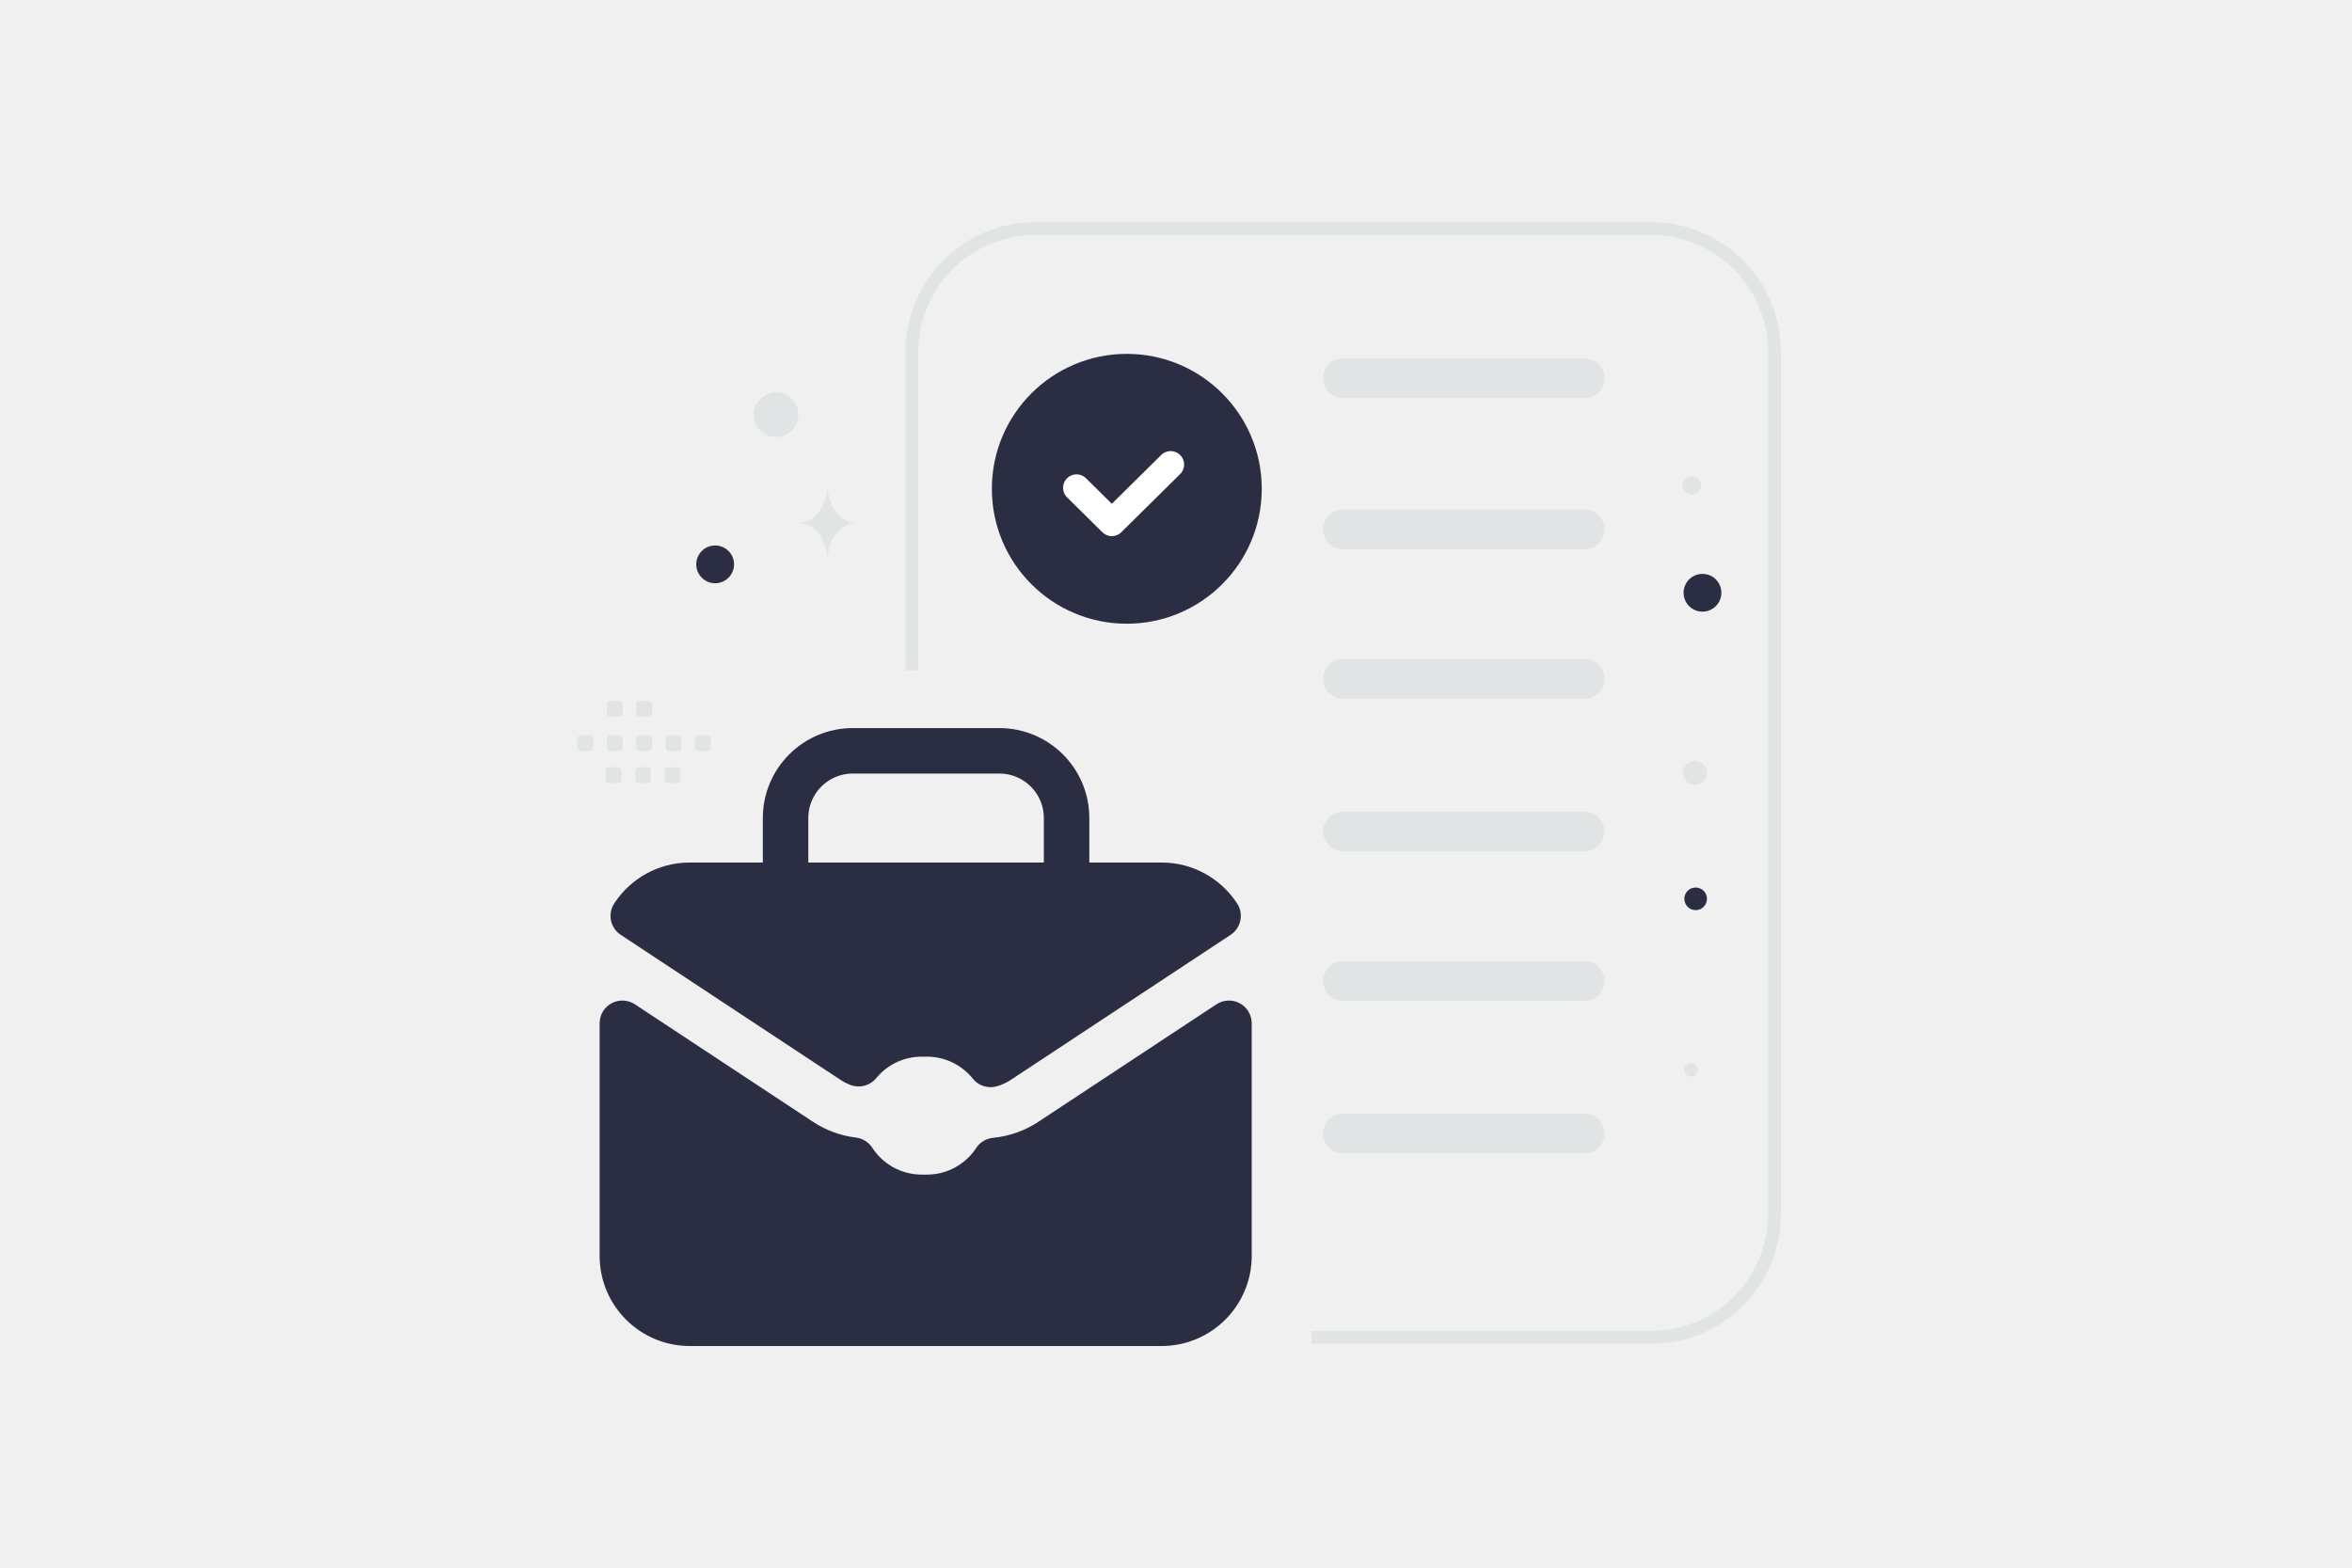
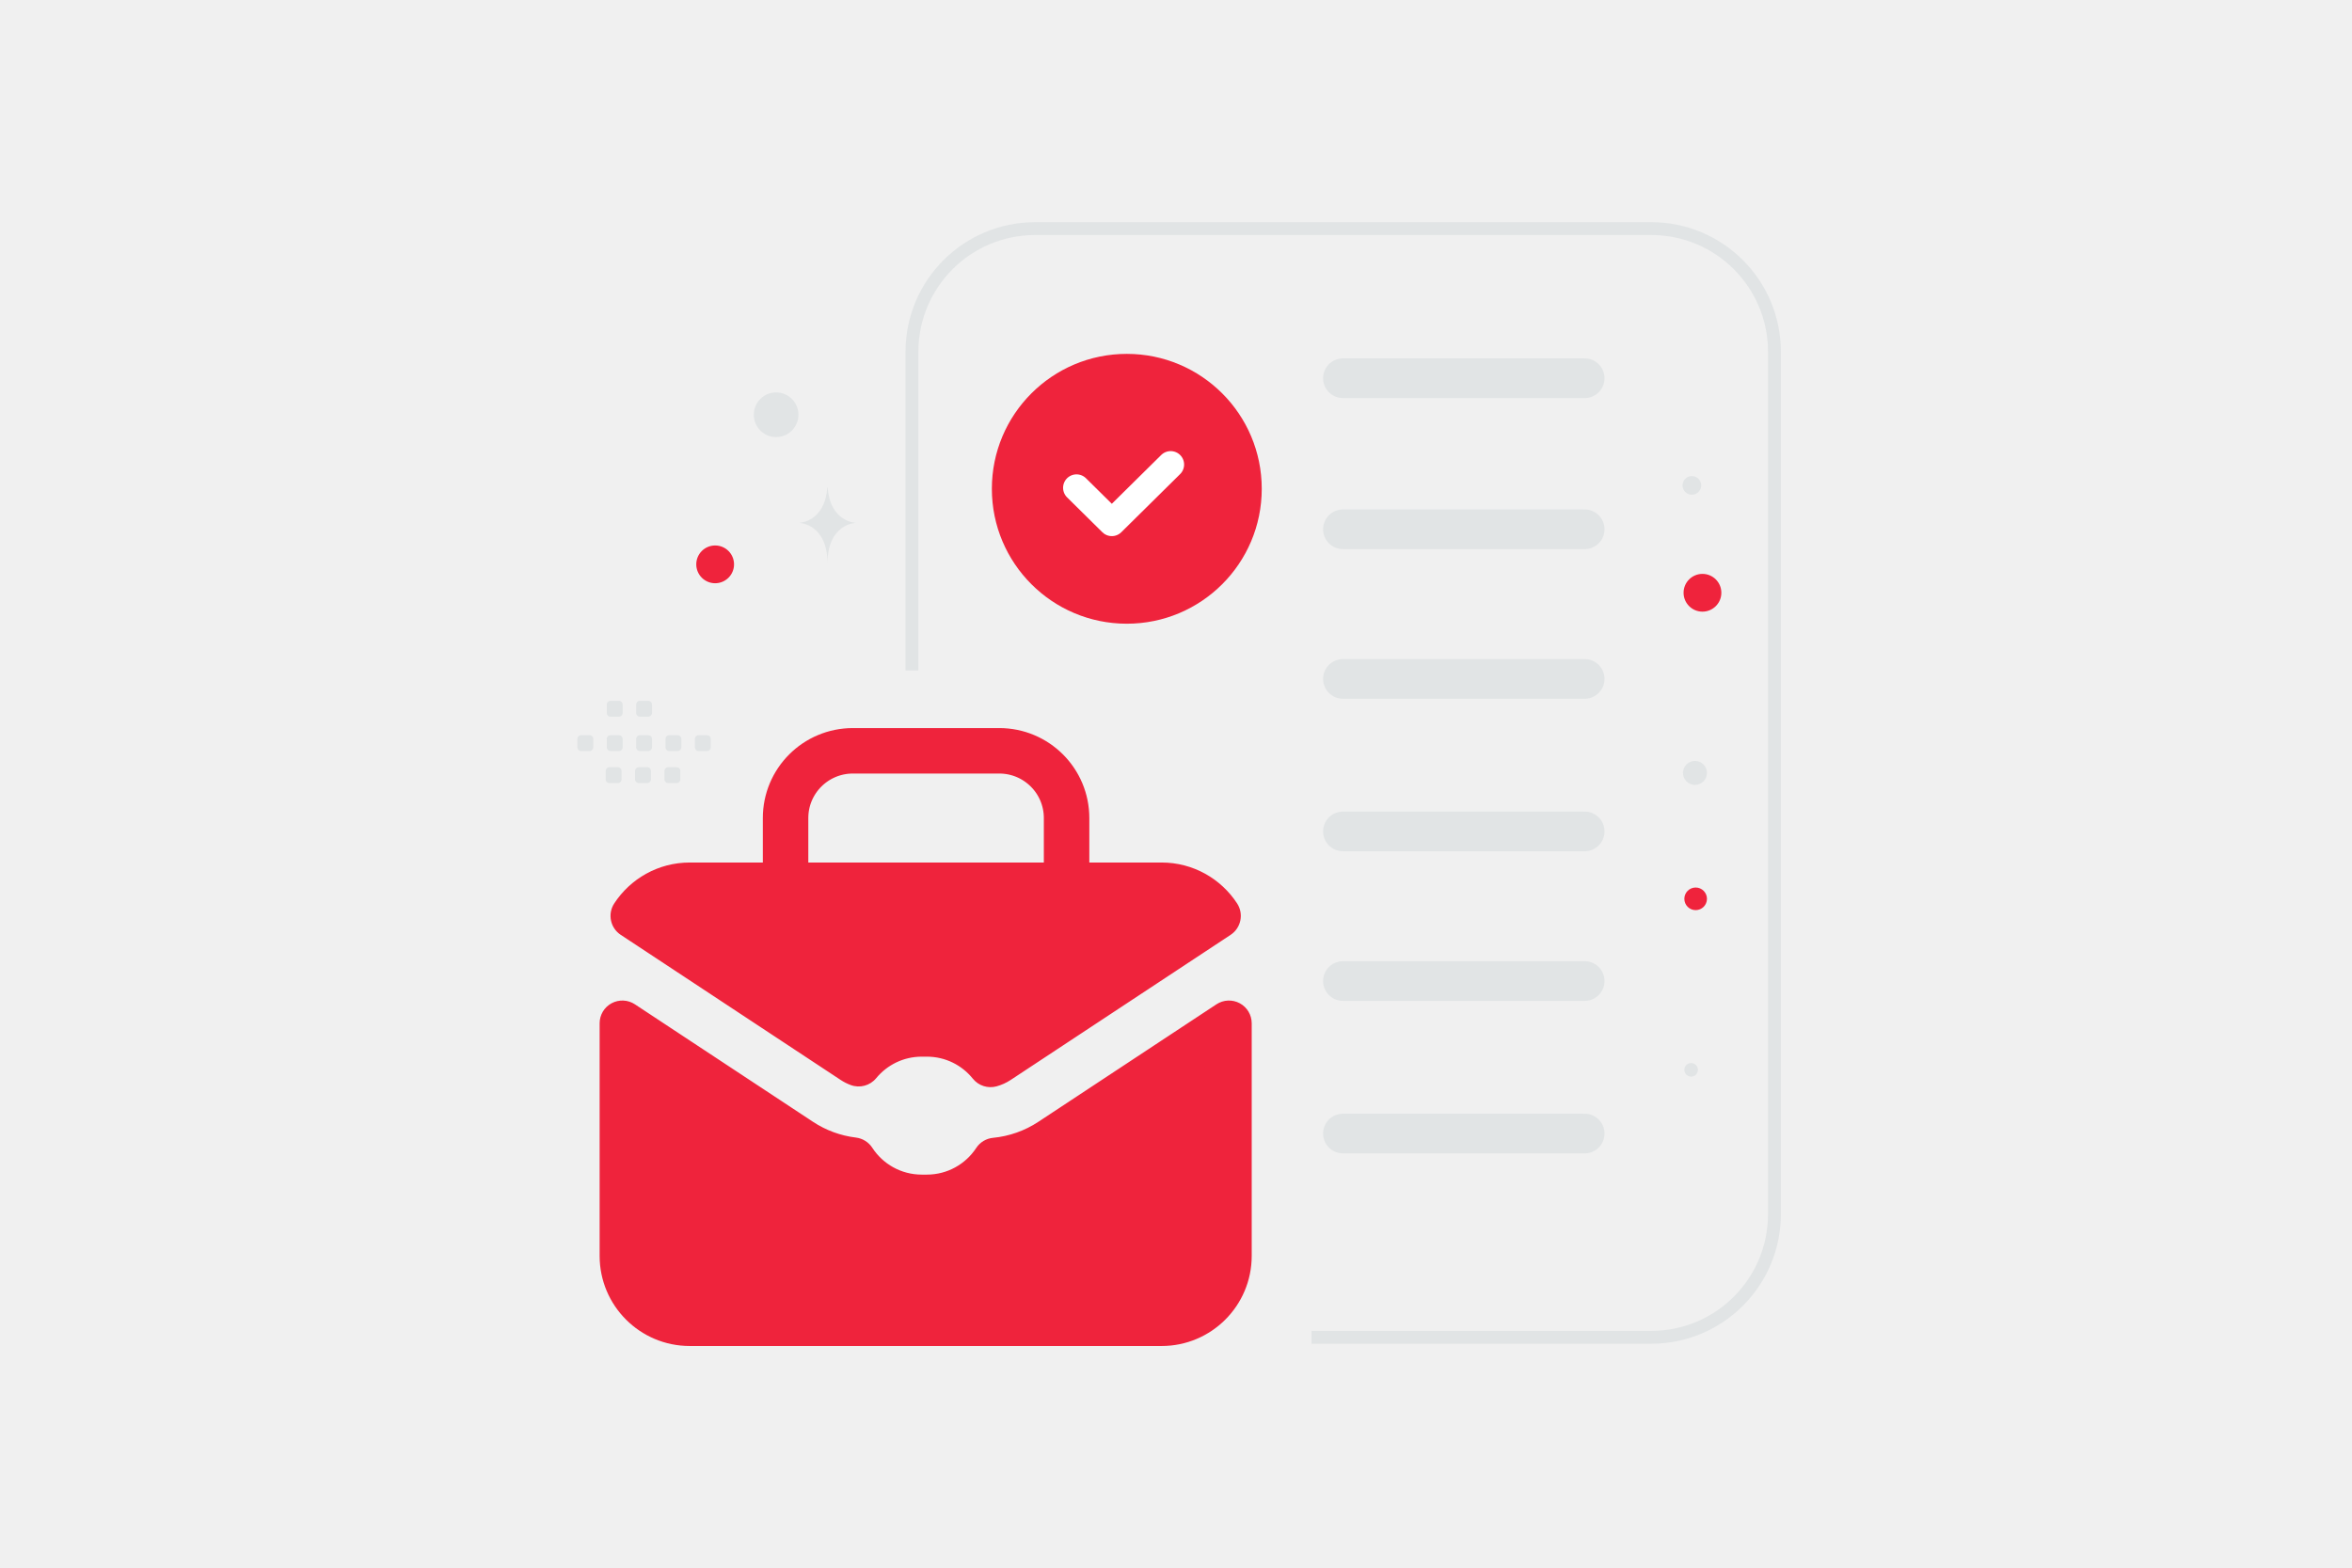
<svg xmlns="http://www.w3.org/2000/svg" width="900" height="600" viewBox="0 0 900 600" fill="none">
  <path fill="transparent" d="M2 2h896v596H2z" />
  <path d="M348.961 256.62V134.64c0-26.04 21.109-47.149 47.148-47.149h235.742c26.039 0 47.148 21.109 47.148 47.149v330.038c0 26.039-21.109 47.148-47.148 47.148H501.868" stroke="#E1E4E5" stroke-width="4.918" />
  <path d="M606.382 144.757h-92.506m92.506 115.081h-92.506m92.506-57.265h-92.506m92.506 115.632h-92.506m92.506 57.266h-92.506m92.506 58.367h-92.506" stroke="#E1E4E5" stroke-width="15.184" stroke-linecap="round" stroke-linejoin="round" />
-   <rect x="379.539" y="135.439" width="103.273" height="103.273" rx="51.637" fill="#2B2D42" />
+   <rect x="379.539" y="135.439" width="103.273" height="103.273" rx="51.637" fill="#EF233C" />
  <path d="m447.959 177.794-22.516 22.252-13.509-13.351" stroke="#fff" stroke-width="10.287" stroke-linecap="round" stroke-linejoin="round" />
-   <path d="M408.131 338.812v-25.728c0-14.215-11.528-25.728-25.762-25.728h-56.006c-14.233 0-25.761 11.513-25.761 25.728v25.728" stroke="#2B2D42" stroke-width="17.405" stroke-linecap="round" stroke-linejoin="round" />
-   <path fill-rule="evenodd" clip-rule="evenodd" d="M444.479 506.452H263.944c-14.25 0-25.791-11.541-25.791-25.791V391.64l68.132 44.96.007.004a46.828 46.828 0 0 0 20.188 7.415c5.578 8.573 15.244 14.242 26.234 14.242h1.954c10.938 0 20.564-5.615 26.154-14.12a46.84 46.84 0 0 0 21.309-7.537l.007-.004 68.132-44.961v89.022c0 14.25-11.541 25.791-25.791 25.791zM328.56 407.119c5.736-6.965 14.426-11.407 24.154-11.407h1.954c9.851 0 18.638 4.555 24.37 11.672a10.2 10.2 0 0 0 2.924-1.328l.007-.004 84.132-55.519c-4.601-7.058-12.564-11.721-21.622-11.721H263.944c-9.058 0-17.022 4.663-21.622 11.722l84.131 55.518.007.004c.66.436 1.365.792 2.1 1.063z" fill="#2B2D42" />
-   <path d="m238.153 391.64 4.793-7.263a8.7 8.7 0 0 0-13.495 7.263h8.702zm68.132 44.96 4.796-7.262-.003-.002-4.793 7.264zm.007.004-4.796 7.262h.001l4.795-7.262zm20.188 7.415 7.295-4.745a8.702 8.702 0 0 0-6.249-3.894l-1.046 8.639zm54.342.122-.837-8.662a8.701 8.701 0 0 0-6.435 3.883l7.272 4.779zm21.309-7.537 4.795 7.262.004-.003-4.799-7.259zm.007-.004-4.793-7.264-.007.005 4.8 7.259zm68.132-44.961h8.702a8.7 8.7 0 0 0-4.578-7.662 8.7 8.7 0 0 0-8.917.399l4.793 7.263zm-141.71 15.48-3.013 8.164a8.7 8.7 0 0 0 9.73-2.632l-6.717-5.532zm50.478.265-6.777 5.459a8.703 8.703 0 0 0 9.09 2.931l-2.313-8.39zm2.924-1.328-4.792-7.264-.004.003 4.796 7.261zm.007-.004 4.792 7.263h.001l-4.793-7.263zm84.132-55.519 4.793 7.264a8.704 8.704 0 0 0 2.497-12.016l-7.29 4.752zm-223.779.001-7.291-4.752a8.703 8.703 0 0 0 2.498 12.015l4.793-7.263zm84.131 55.518-4.793 7.263.003.002 4.79-7.265zm.007.004 4.797-7.261-.006-.004-4.791 7.265zm-62.516 109.099h180.535V497.75H263.944v17.405zm-34.493-34.494c0 19.056 15.437 34.494 34.493 34.494V497.75c-9.444 0-17.089-7.645-17.089-17.089h-17.404zm0-89.021v89.021h17.404V391.64h-17.404zm81.627 37.696-68.132-44.959-9.586 14.526 68.132 44.96 9.586-14.527zm.01.007-.007-.005-9.592 14.523.007.005 9.592-14.523zm16.438 6.037a38.136 38.136 0 0 1-16.439-6.038l-9.59 14.524a55.54 55.54 0 0 0 23.938 8.793l2.091-17.279zm25.188 14.179c-7.923 0-14.899-4.076-18.939-10.285l-14.589 9.491c7.115 10.936 19.471 18.198 33.528 18.198v-17.404zm1.954 0h-1.954v17.404h1.954v-17.404zm18.882-10.197c-4.049 6.16-10.996 10.197-18.882 10.197v17.404c13.99 0 26.296-7.193 33.426-18.042l-14.544-9.559zm23.786-10.02a38.138 38.138 0 0 1-17.351 6.137l1.674 17.324a55.555 55.555 0 0 0 25.267-8.937l-9.59-14.524zm.002-.001-.007.004 9.599 14.518.007-.004-9.599-14.518zm68.139-44.965-68.132 44.96 9.586 14.527 68.132-44.96-9.586-14.527zm13.495 96.285v-89.022h-17.404v89.022h17.404zm-34.493 34.494c19.056 0 34.493-15.438 34.493-34.494h-17.404c0 9.444-7.645 17.089-17.089 17.089v17.405zM335.277 412.651c4.154-5.044 10.419-8.236 17.437-8.236V387.01c-12.438 0-23.554 5.691-30.872 14.577l13.435 11.064zm17.437-8.236h1.954V387.01h-1.954v17.405zm1.954 0c7.106 0 13.441 3.273 17.593 8.428l13.555-10.917c-7.314-9.081-18.552-14.916-31.148-14.916v17.405zm22.498-5.62a1.56 1.56 0 0 1-.44.2l4.625 16.779a18.944 18.944 0 0 0 5.407-2.457l-9.592-14.522zm.011-.007-.007.004 9.584 14.528.007-.005-9.584-14.527zm84.131-55.518-84.132 55.518 9.586 14.527 84.132-55.518-9.586-14.527zm-16.829 4.244c5.996 0 11.271 3.075 14.332 7.771l14.58-9.504c-6.14-9.419-16.792-15.671-28.912-15.671v17.404zm-180.535 0h180.535V330.11H263.944v17.404zm-14.332 7.771c3.061-4.696 8.336-7.771 14.332-7.771V330.11c-12.12 0-22.773 6.252-28.913 15.672l14.581 9.503zm81.634 43.503-84.131-55.518-9.586 14.527 84.131 55.518 9.586-14.527zm.005.003-.007-.005-9.581 14.531.007.004 9.581-14.53zm.322.164a1.514 1.514 0 0 1-.316-.16l-9.593 14.522a18.942 18.942 0 0 0 3.883 1.966l6.026-16.328z" fill="#2B2D42" />
+   <path d="M408.131 338.812v-25.728c0-14.215-11.528-25.728-25.762-25.728h-56.006c-14.233 0-25.761 11.513-25.761 25.728v25.728" stroke="#EF233C" stroke-width="17.405" stroke-linecap="round" stroke-linejoin="round" />
+   <path fill-rule="evenodd" clip-rule="evenodd" d="M444.479 506.452H263.944c-14.25 0-25.791-11.541-25.791-25.791V391.64l68.132 44.96.007.004a46.828 46.828 0 0 0 20.188 7.415c5.578 8.573 15.244 14.242 26.234 14.242h1.954c10.938 0 20.564-5.615 26.154-14.12a46.84 46.84 0 0 0 21.309-7.537l.007-.004 68.132-44.961v89.022c0 14.25-11.541 25.791-25.791 25.791zM328.56 407.119c5.736-6.965 14.426-11.407 24.154-11.407h1.954c9.851 0 18.638 4.555 24.37 11.672a10.2 10.2 0 0 0 2.924-1.328l.007-.004 84.132-55.519c-4.601-7.058-12.564-11.721-21.622-11.721H263.944c-9.058 0-17.022 4.663-21.622 11.722l84.131 55.518.007.004c.66.436 1.365.792 2.1 1.063z" fill="#EF233C" />
+   <path d="m238.153 391.64 4.793-7.263a8.7 8.7 0 0 0-13.495 7.263h8.702zm68.132 44.96 4.796-7.262-.003-.002-4.793 7.264zm.007.004-4.796 7.262h.001l4.795-7.262zm20.188 7.415 7.295-4.745a8.702 8.702 0 0 0-6.249-3.894l-1.046 8.639zm54.342.122-.837-8.662a8.701 8.701 0 0 0-6.435 3.883l7.272 4.779zm21.309-7.537 4.795 7.262.004-.003-4.799-7.259zm.007-.004-4.793-7.264-.007.005 4.8 7.259zm68.132-44.961h8.702a8.7 8.7 0 0 0-4.578-7.662 8.7 8.7 0 0 0-8.917.399l4.793 7.263zm-141.71 15.48-3.013 8.164a8.7 8.7 0 0 0 9.73-2.632l-6.717-5.532zm50.478.265-6.777 5.459a8.703 8.703 0 0 0 9.09 2.931l-2.313-8.39zm2.924-1.328-4.792-7.264-.004.003 4.796 7.261zm.007-.004 4.792 7.263h.001l-4.793-7.263zm84.132-55.519 4.793 7.264a8.704 8.704 0 0 0 2.497-12.016l-7.29 4.752zm-223.779.001-7.291-4.752a8.703 8.703 0 0 0 2.498 12.015l4.793-7.263zm84.131 55.518-4.793 7.263.003.002 4.79-7.265zm.007.004 4.797-7.261-.006-.004-4.791 7.265zm-62.516 109.099h180.535V497.75H263.944v17.405zm-34.493-34.494c0 19.056 15.437 34.494 34.493 34.494V497.75c-9.444 0-17.089-7.645-17.089-17.089h-17.404zm0-89.021v89.021h17.404V391.64h-17.404zm81.627 37.696-68.132-44.959-9.586 14.526 68.132 44.96 9.586-14.527zm.01.007-.007-.005-9.592 14.523.007.005 9.592-14.523zm16.438 6.037a38.136 38.136 0 0 1-16.439-6.038l-9.59 14.524a55.54 55.54 0 0 0 23.938 8.793l2.091-17.279zm25.188 14.179c-7.923 0-14.899-4.076-18.939-10.285l-14.589 9.491c7.115 10.936 19.471 18.198 33.528 18.198v-17.404zm1.954 0h-1.954v17.404h1.954v-17.404zm18.882-10.197c-4.049 6.16-10.996 10.197-18.882 10.197v17.404c13.99 0 26.296-7.193 33.426-18.042l-14.544-9.559zm23.786-10.02a38.138 38.138 0 0 1-17.351 6.137l1.674 17.324a55.555 55.555 0 0 0 25.267-8.937l-9.59-14.524zm.002-.001-.007.004 9.599 14.518.007-.004-9.599-14.518zm68.139-44.965-68.132 44.96 9.586 14.527 68.132-44.96-9.586-14.527zm13.495 96.285v-89.022h-17.404v89.022h17.404zm-34.493 34.494c19.056 0 34.493-15.438 34.493-34.494h-17.404c0 9.444-7.645 17.089-17.089 17.089v17.405zM335.277 412.651c4.154-5.044 10.419-8.236 17.437-8.236V387.01c-12.438 0-23.554 5.691-30.872 14.577l13.435 11.064zm17.437-8.236h1.954V387.01h-1.954v17.405zm1.954 0c7.106 0 13.441 3.273 17.593 8.428l13.555-10.917c-7.314-9.081-18.552-14.916-31.148-14.916v17.405zm22.498-5.62a1.56 1.56 0 0 1-.44.2l4.625 16.779a18.944 18.944 0 0 0 5.407-2.457l-9.592-14.522zm.011-.007-.007.004 9.584 14.528.007-.005-9.584-14.527zm84.131-55.518-84.132 55.518 9.586 14.527 84.132-55.518-9.586-14.527zm-16.829 4.244c5.996 0 11.271 3.075 14.332 7.771l14.58-9.504c-6.14-9.419-16.792-15.671-28.912-15.671v17.404zm-180.535 0h180.535V330.11H263.944v17.404zm-14.332 7.771c3.061-4.696 8.336-7.771 14.332-7.771V330.11c-12.12 0-22.773 6.252-28.913 15.672l14.581 9.503zm81.634 43.503-84.131-55.518-9.586 14.527 84.131 55.518 9.586-14.527zm.005.003-.007-.005-9.581 14.531.007.004 9.581-14.53zm.322.164a1.514 1.514 0 0 1-.316-.16l-9.593 14.522a18.942 18.942 0 0 0 3.883 1.966l6.026-16.328z" fill="#EF233C" />
  <path fill-rule="evenodd" clip-rule="evenodd" d="M270.555 281.381h-3.241c-.784 0-1.415.638-1.415 1.414v3.241c0 .784.638 1.415 1.415 1.415h3.241a1.42 1.42 0 0 0 1.414-1.415v-3.241a1.411 1.411 0 0 0-1.414-1.414zm-11.239 0h-3.24a1.42 1.42 0 0 0-1.415 1.414v3.241c0 .784.638 1.415 1.415 1.415h3.24a1.42 1.42 0 0 0 1.415-1.415v-3.241a1.42 1.42 0 0 0-1.415-1.414zm-11.242 0h-3.241a1.42 1.42 0 0 0-1.415 1.414v3.241c0 .784.638 1.415 1.415 1.415h3.241a1.42 1.42 0 0 0 1.414-1.415v-3.241a1.411 1.411 0 0 0-1.414-1.414zm-11.236 0h-3.24a1.42 1.42 0 0 0-1.415 1.414v3.241c0 .784.638 1.415 1.415 1.415h3.24c.784 0 1.421-.638 1.421-1.415v-3.241a1.43 1.43 0 0 0-1.421-1.414zm-11.236 0h-3.24c-.784 0-1.422.638-1.422 1.414v3.241c0 .784.638 1.415 1.422 1.415h3.24a1.42 1.42 0 0 0 1.415-1.415v-3.241a1.42 1.42 0 0 0-1.415-1.414zm33.306 12.253h-3.241a1.42 1.42 0 0 0-1.415 1.414v3.247a1.42 1.42 0 0 0 1.415 1.415h3.241c.783 0 1.414-.638 1.414-1.415v-3.24a1.412 1.412 0 0 0-1.414-1.421zm-11.239 0h-3.24a1.42 1.42 0 0 0-1.415 1.414v3.247a1.42 1.42 0 0 0 1.415 1.415h3.24a1.42 1.42 0 0 0 1.415-1.415v-3.24a1.413 1.413 0 0 0-1.415-1.421zm-11.237 0h-3.241c-.783 0-1.421.637-1.421 1.414v3.247c0 .777.638 1.415 1.421 1.415h3.241a1.42 1.42 0 0 0 1.414-1.415v-3.24a1.42 1.42 0 0 0-1.414-1.421zm11.642-25.415h-3.241a1.42 1.42 0 0 0-1.415 1.415v3.241c0 .783.638 1.414 1.415 1.414h3.241a1.42 1.42 0 0 0 1.414-1.414v-3.241a1.412 1.412 0 0 0-1.414-1.415zm-11.236 0h-3.24a1.42 1.42 0 0 0-1.415 1.415v3.241c0 .783.638 1.414 1.415 1.414h3.24a1.42 1.42 0 0 0 1.421-1.414v-3.241a1.43 1.43 0 0 0-1.421-1.415z" fill="#E1E4E5" />
-   <circle r="7.227" transform="matrix(-1 0 0 1 273.656 215.995)" fill="#2B2D42" />
+   <circle r="7.227" transform="matrix(-1 0 0 1 273.656 215.995)" fill="#EF233C" />
  <circle r="8.541" transform="matrix(-1 0 0 1 296.984 158.733)" fill="#E1E4E5" />
-   <circle cx="648.846" cy="344.007" r="4.327" transform="rotate(-180 648.846 344.007)" fill="#2B2D42" />
-   <circle r="7.227" transform="matrix(-1 0 0 1 651.453 226.869)" fill="#2B2D42" />
+   <circle cx="648.846" cy="344.007" r="4.327" transform="rotate(-180 648.846 344.007)" fill="#EF233C" />
+   <circle r="7.227" transform="matrix(-1 0 0 1 651.453 226.869)" fill="#EF233C" />
  <circle cx="647.116" cy="409.454" r="2.598" transform="rotate(-180 647.116 409.454)" fill="#E1E4E5" />
  <circle r="4.589" transform="matrix(-1 0 0 1 648.583 295.814)" fill="#E1E4E5" />
  <circle r="3.573" transform="matrix(-1 0 0 1 647.398 185.773)" fill="#E1E4E5" />
  <path d="M316.562 186.604h.158c.939 13.298 10.828 13.503 10.828 13.503s-10.905.212-10.905 15.577c0-15.365-10.905-15.577-10.905-15.577s9.885-.205 10.824-13.503z" fill="#E1E4E5" />
</svg>
